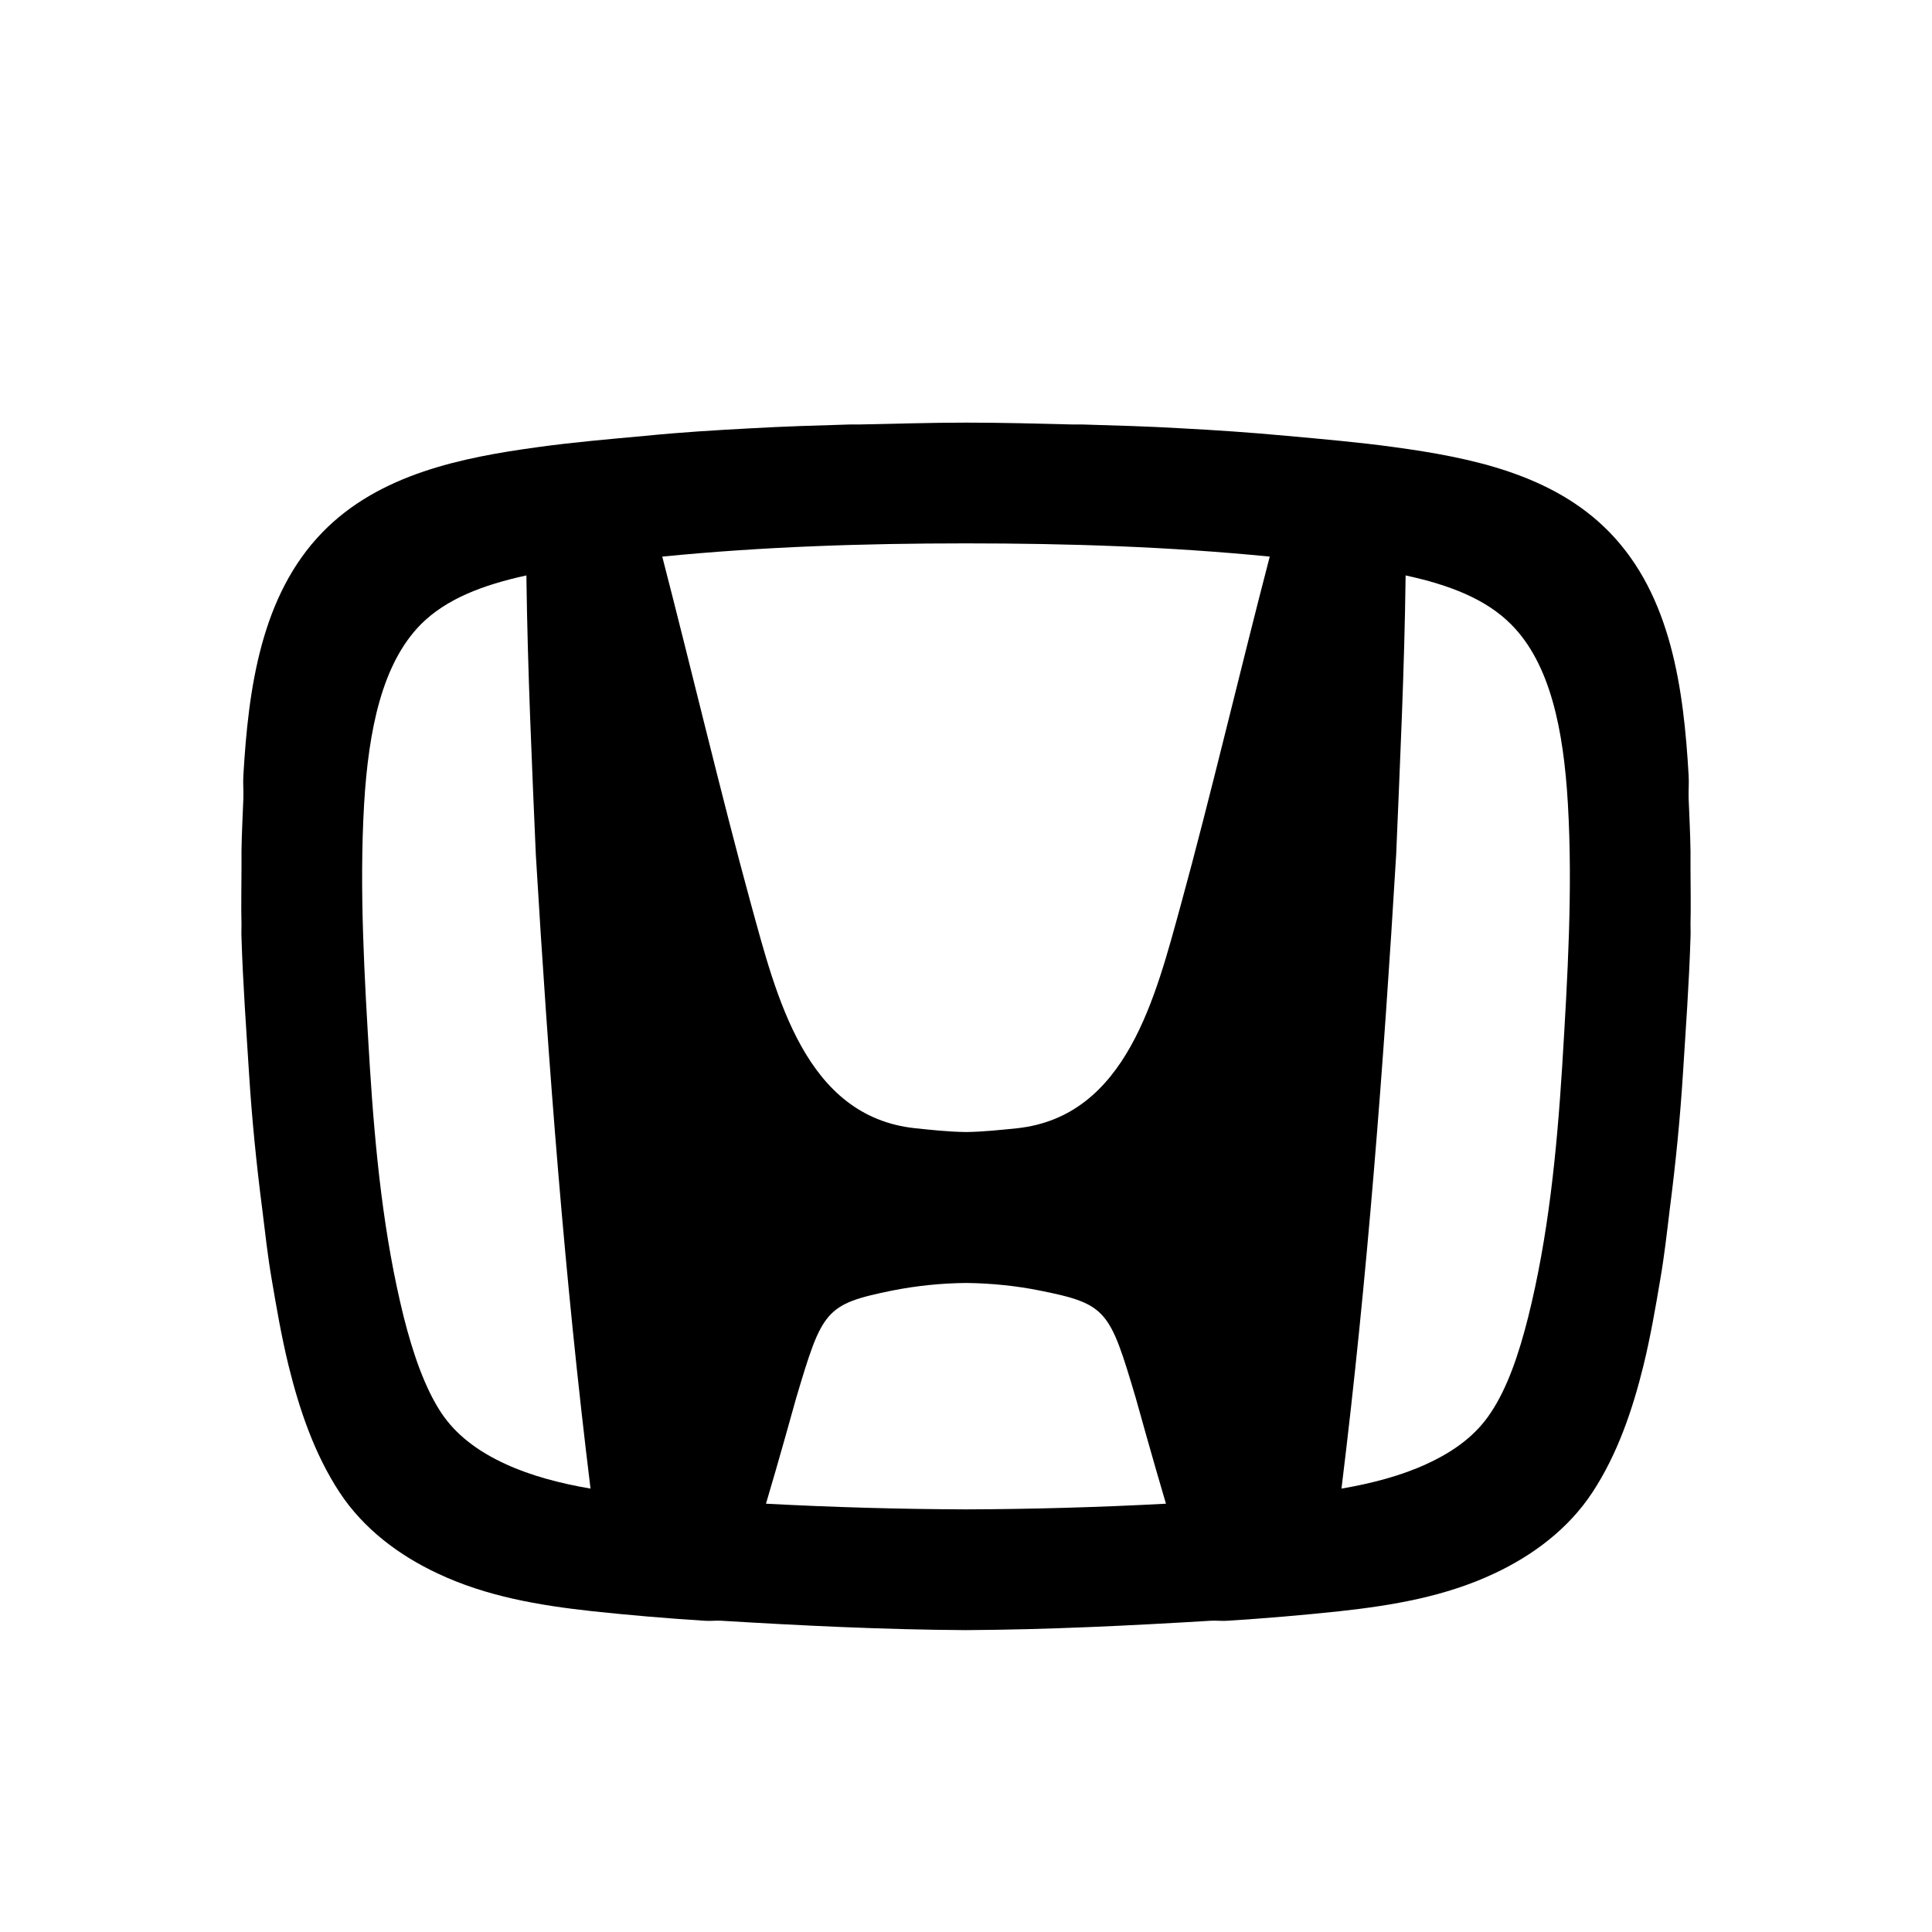
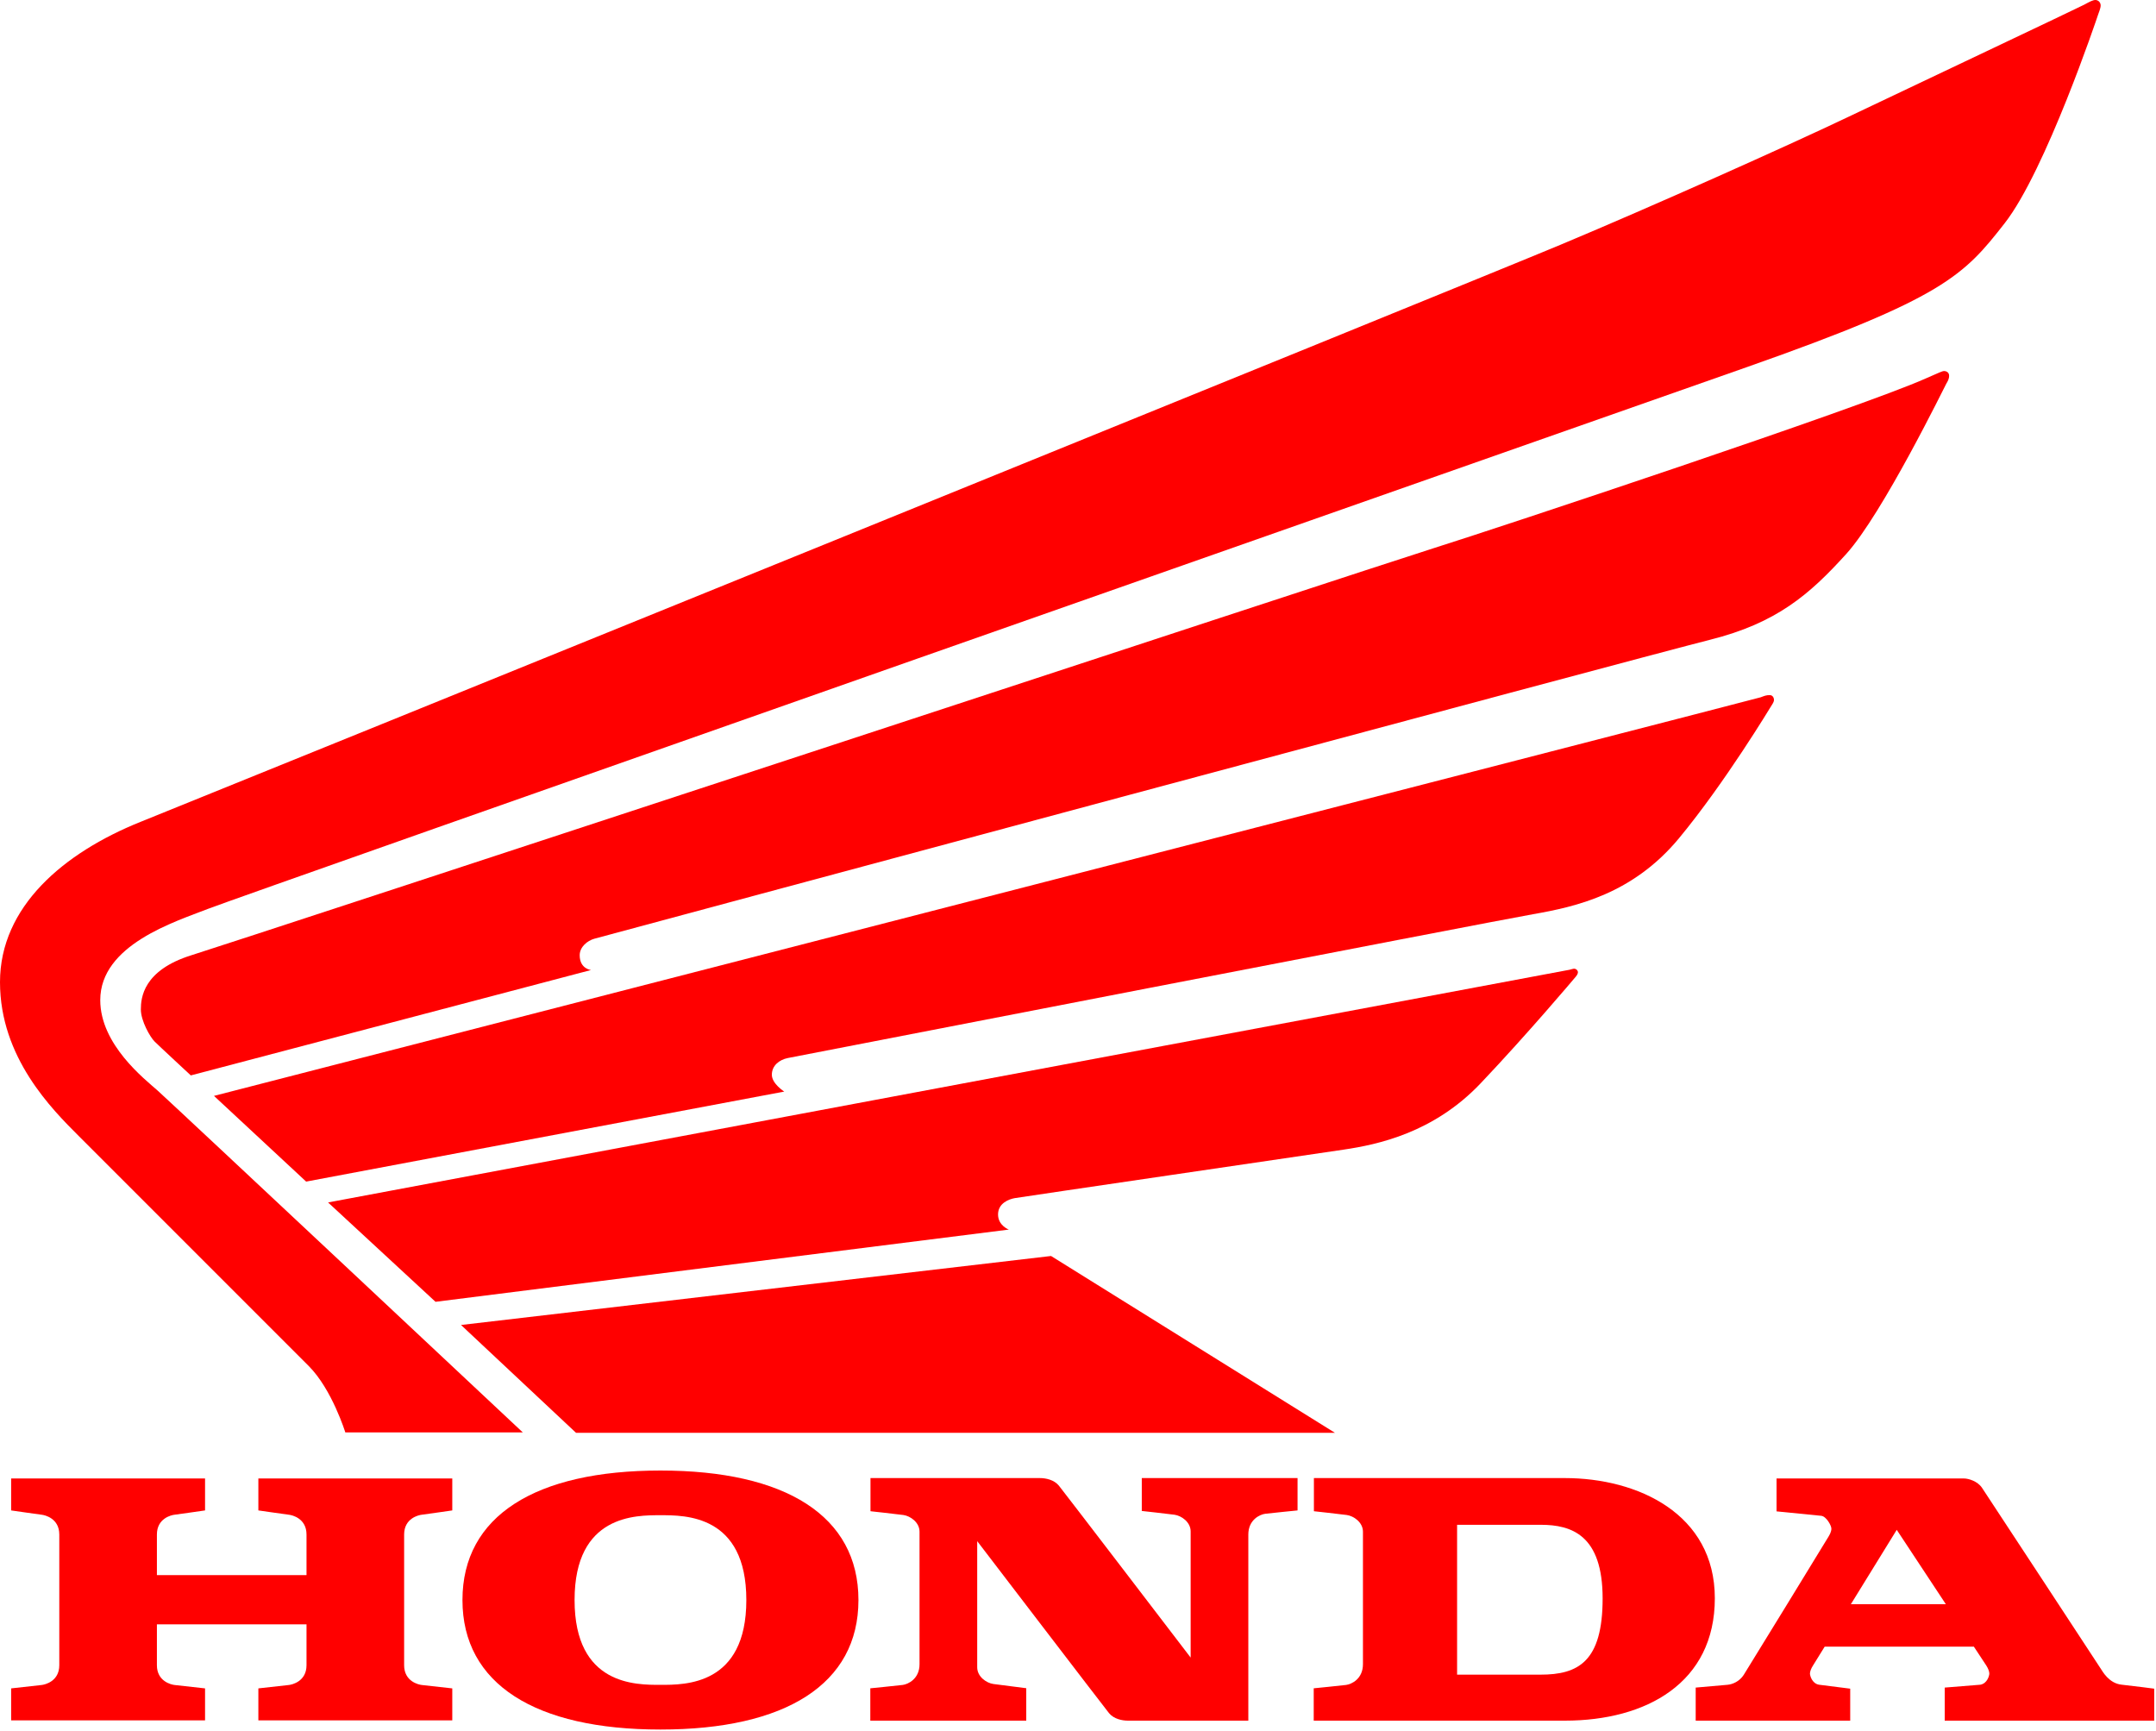
- <svg xmlns="http://www.w3.org/2000/svg" viewBox="0 0 32 32" version="1.1">
-   <path d="M16 7c-.598 0-1.188.02-1.781.031h-.156c-.54.016-1.086.032-1.626.063-.582.031-1.164.066-1.75.125-.59.054-1.187.105-1.78.187-1.259.172-2.626.446-3.563 1.407-1.028 1.054-1.23 2.609-1.313 4.03-.008.126.004.25 0 .376-.011.289-.027.586-.031.875v.281c0 .316-.008.621 0 .938 0 .07-.004.148 0 .218.023.75.078 1.5.125 2.25.047.746.121 1.492.219 2.25.047.383.09.774.156 1.157.082.484.164.96.281 1.437.18.73.43 1.465.844 2.094.398.605.984 1.043 1.625 1.343.805.38 1.676.528 2.563.625a43.47 43.47 0 0 0 1.843.157c.094.008.188-.004.281 0 1.352.082 2.704.148 4.063.156 1.36-.008 2.71-.074 4.063-.156.093-.004.187.008.28 0a43.47 43.47 0 0 0 1.845-.157c.886-.097 1.757-.246 2.562-.625.64-.3 1.227-.738 1.625-1.343.414-.63.664-1.364.844-2.094.117-.477.199-.953.281-1.438.066-.382.11-.773.156-1.156.098-.758.172-1.504.219-2.25.047-.75.102-1.5.125-2.25.004-.07 0-.148 0-.219.008-.316 0-.62 0-.937v-.281c-.004-.29-.02-.586-.031-.875-.004-.125.008-.25 0-.375-.082-1.426-.285-2.977-1.313-4.031-.937-.961-2.304-1.235-3.562-1.407-.594-.082-1.192-.133-1.782-.187-.59-.055-1.16-.094-1.75-.125-.539-.032-1.085-.047-1.625-.063h-.156C17.188 7.016 16.594 7 16 7zm0 2c1.71 0 3.367.055 5.031.219-.476 1.824-.992 4.015-1.468 5.75-.422 1.531-.899 3.523-2.72 3.719-.273.027-.55.058-.843.062-.293-.004-.574-.035-.844-.063-1.82-.195-2.297-2.187-2.719-3.718-.476-1.735-.996-3.926-1.468-5.75C12.633 9.055 14.289 9 16 9zm-7.281.531v.031c.02 1.528.09 3.067.156 4.594.21 3.512.477 7.012.906 10.5-.504-.086-.992-.215-1.406-.406-.469-.215-.824-.488-1.063-.844-.277-.418-.472-.988-.625-1.593-.332-1.336-.472-2.731-.562-4.157-.09-1.476-.176-2.933-.094-4.343.074-1.227.297-2.32.938-2.97.418-.421 1.027-.655 1.75-.812zm14.562 0c.723.156 1.332.39 1.75.813.645.648.867 1.742.938 2.969.082 1.41-.004 2.867-.094 4.343-.09 1.426-.23 2.824-.563 4.157-.152.605-.343 1.175-.625 1.593-.238.36-.593.63-1.062.844-.414.191-.902.32-1.406.406.43-3.488.695-6.988.906-10.5.063-1.523.137-3.066.156-4.594v-.03zM16 21.25c.426.004.848.05 1.219.125 1.117.223 1.16.324 1.593 1.781 0 0 .293 1.055.5 1.75-1.101.059-2.207.09-3.312.094a66.836 66.836 0 0 1-3.313-.094c.208-.695.5-1.75.5-1.75.434-1.457.477-1.554 1.594-1.781A6.633 6.633 0 0 1 16 21.25z" id="surface1" />
+ <svg xmlns="http://www.w3.org/2000/svg" version="1.1" id="Layer_1" x="0px" y="0px" width="2000px" height="1605px" viewBox="-1181 -632 2000 1605" enable-background="new -1181 -632 2000 1605" xml:space="preserve">
+   <path fill="#FF0000" d="M-860.666,696.668c0,0-12.333-40.002-34-61.668S-1083.334,446.334-1108,421.667s-73-72.665-73-142.666  c0-70,59-120,130.333-148.667S180.667-369,266.667-405s209.667-91.333,265.667-118S747-624.75,752.25-627.583  S760.333-632,762.833-632s4.834,2.167,4.834,5s-1.834,6.75-2.417,8.667S716.667-473.667,678.667-425S622-355.667,440-291.667  S-957.335,199.001-988.001,211.001s-100,33.333-100,84.667c0,41.333,41.333,73.334,53.333,84s338.667,316.999,338.667,316.999  H-860.666z" />
+   <path fill="#FF0000" d="M-1004,365.5c0,0-29.667-27.5-33.667-31.5s-12.667-18.999-12.667-29.666s2-36.334,47-50.334  S92.001-105.667,149.334-123.667S545.25-254,605.5-281c12.75-5.5,15-6.833,17-6.833s4.583,1.25,4.583,4.333s-1.417,5.417-2.5,7.167  S565.5-155.5,531.5-118S467-54,405-38.5S-623.5,237-629.75,238.75s-13.5,7.5-13.5,15.25c0,12.75,10.5,13.75,10.5,13.75L-1004,365.5z  " />
+   <path fill="#FF0000" d="M-982.5,384.5L-897,464l443.5-83.5c0,0-11.5-7.25-11.5-15.625s6.75-13.875,14.875-15.5  s651.125-126.374,691.125-133.374s92.666-18.667,135.666-70.667S461.375,23.875,462.75,21.75s1.875-3.375,1.875-4.625  s-0.75-4.375-4-4.375s-5,0.75-8.25,2S-982.5,384.5-982.5,384.5z" />
+   <path fill="#FF0000" d="M275,267.5c-1.817,0.413-1151.667,215.833-1151.667,215.833l99.667,92.166l531.835-66.999  c0,0-10-3.666-10-14s9.833-14.167,15.5-15.167s273.667-40.335,305.167-45.002s83.333-15.5,127-61.5s86.668-97,88.334-99  s1.915-3.248,1.915-4.248S281.5,266.5,279,266.5C278.334,266.5,276.833,267.084,275,267.5z" />
+   <polygon fill="#FF0000" points="-753.333,597 -646.666,697 57.334,697 -206,533 " />
+   <path fill="#FF0000" d="M-789.78,773c3-0.333,28.333-4,28.333-4v-29.667h-179.886V769c0,0,25.333,3.667,28.333,4  s16.333,3.333,16.333,18.333v37.669h-138.78v-37.669c0-15,13.333-18,16.333-18.333s28.333-4,28.333-4v-29.667h-179.886V769  c0,0,25.333,3.667,28.333,4s16.333,3.333,16.333,18.333v121.256c0,15-13.333,18-16.333,18.333s-28.333,3.15-28.333,3.15v29.667  h179.886v-29.667c0,0-25.333-2.817-28.333-3.15s-16.333-3.333-16.333-18.333v-37.92h138.78v37.92c0,15-13.333,18-16.333,18.333  s-28.333,3.15-28.333,3.15v29.667h179.886v-29.667c0,0-25.333-2.817-28.333-3.15s-16.333-3.333-16.333-18.333V791.333  C-806.113,776.333-792.78,773.333-789.78,773z" />
+   <path fill="#FF0000" d="M-568.333,732.002c-116,0-183.667,42.098-183.667,120.123s67.667,120.123,183.667,120.123  s183.667-42.098,183.667-120.123S-452.333,732.002-568.333,732.002z M-568.333,930.796c-22.667,0-79.667,0.662-79.667-78.671  s57-78.671,79.667-78.671s79.667-0.662,79.667,78.671S-545.666,930.796-568.333,930.796z" />
+   <path fill="#FF0000" d="M-121.833,769.5v-30.501h144.5v30c0,0-25.167,2.501-30.042,3.126S-23,777.625-23,791.375S-23,955.25-23,964  c0,0-106.333,0-111.667,0s-13.083-1.5-17.583-7S-274.5,797.5-274.5,797.5c0,13.75,0,108.25,0,117s8.625,14.625,15,15.5  s30.5,3.917,30.5,3.917V964v-30.083V964l-144.667,0.001v-30c0,0,25.167-2.501,30.042-3.126s15.625-5.5,15.625-19.25  s0-114.125,0-122.875s-8.625-14.625-15-15.5s-30.5-3.5-30.5-3.5V739c0,0,151.833,0,157.167,0s13.083,1.5,17.583,7  S-76.5,905.5-76.5,905.5c0-13.75,0-108.25,0-117s-8.625-14.625-15-15.5S-121.833,769.5-121.833,769.5V739" />
+   <path fill="#FF0000" d="M270.669,739c-43.595,0-232.835,0-232.835,0v30.75c0,0,24.125,2.625,30.5,3.5s15,6.75,15,15.5  s0,109.125,0,122.875s-10.75,18.625-15.625,19.25s-30.042,3.126-30.042,3.126v30L270.669,964c75.419,0,139.081-35,139.081-113.5  S338,739,270.669,739z M248,921.334h-77.333v-139c0,0,49,0,77.667,0s57.333,9.666,57.333,68.333S283,921.334,248,921.334z" />
+   <path fill="#FF0000" d="M787,930.625c-11.625-1.25-17.625-12.375-19.125-14.625S661.625,753.875,657.5,747.875  s-12.375-8.5-16.625-8.5s-173.875,0-173.875,0v30.5c0,0,36.875,3.625,41.5,4.125s9.375,9,9.375,11.875s-1.625,5.625-2.625,7.375  s-74.875,122.375-78.75,128.375s-10.375,8.75-15.125,9.125S392,933.335,392,933.335v30.666h143.333v-29.666l-28.999-3.668  c-6.5-1.167-8.333-8.5-8.333-10.333s1-4.667,2.833-7.5c0.414-0.64,4.604-7.412,10.835-17.499h138.349  c6.656,10.087,11.121,16.859,11.535,17.499c1.833,2.833,2.833,5.667,2.833,7.5s-1.833,9.166-8.333,10.333L623,933.335v30.666  h194.333v-29.666C817.333,934.335,798.625,931.875,787,930.625z M535.946,856.001C556.524,822.646,578.5,787,578.5,787  s23.537,35.646,45.557,69.001H535.946z" />
</svg>
